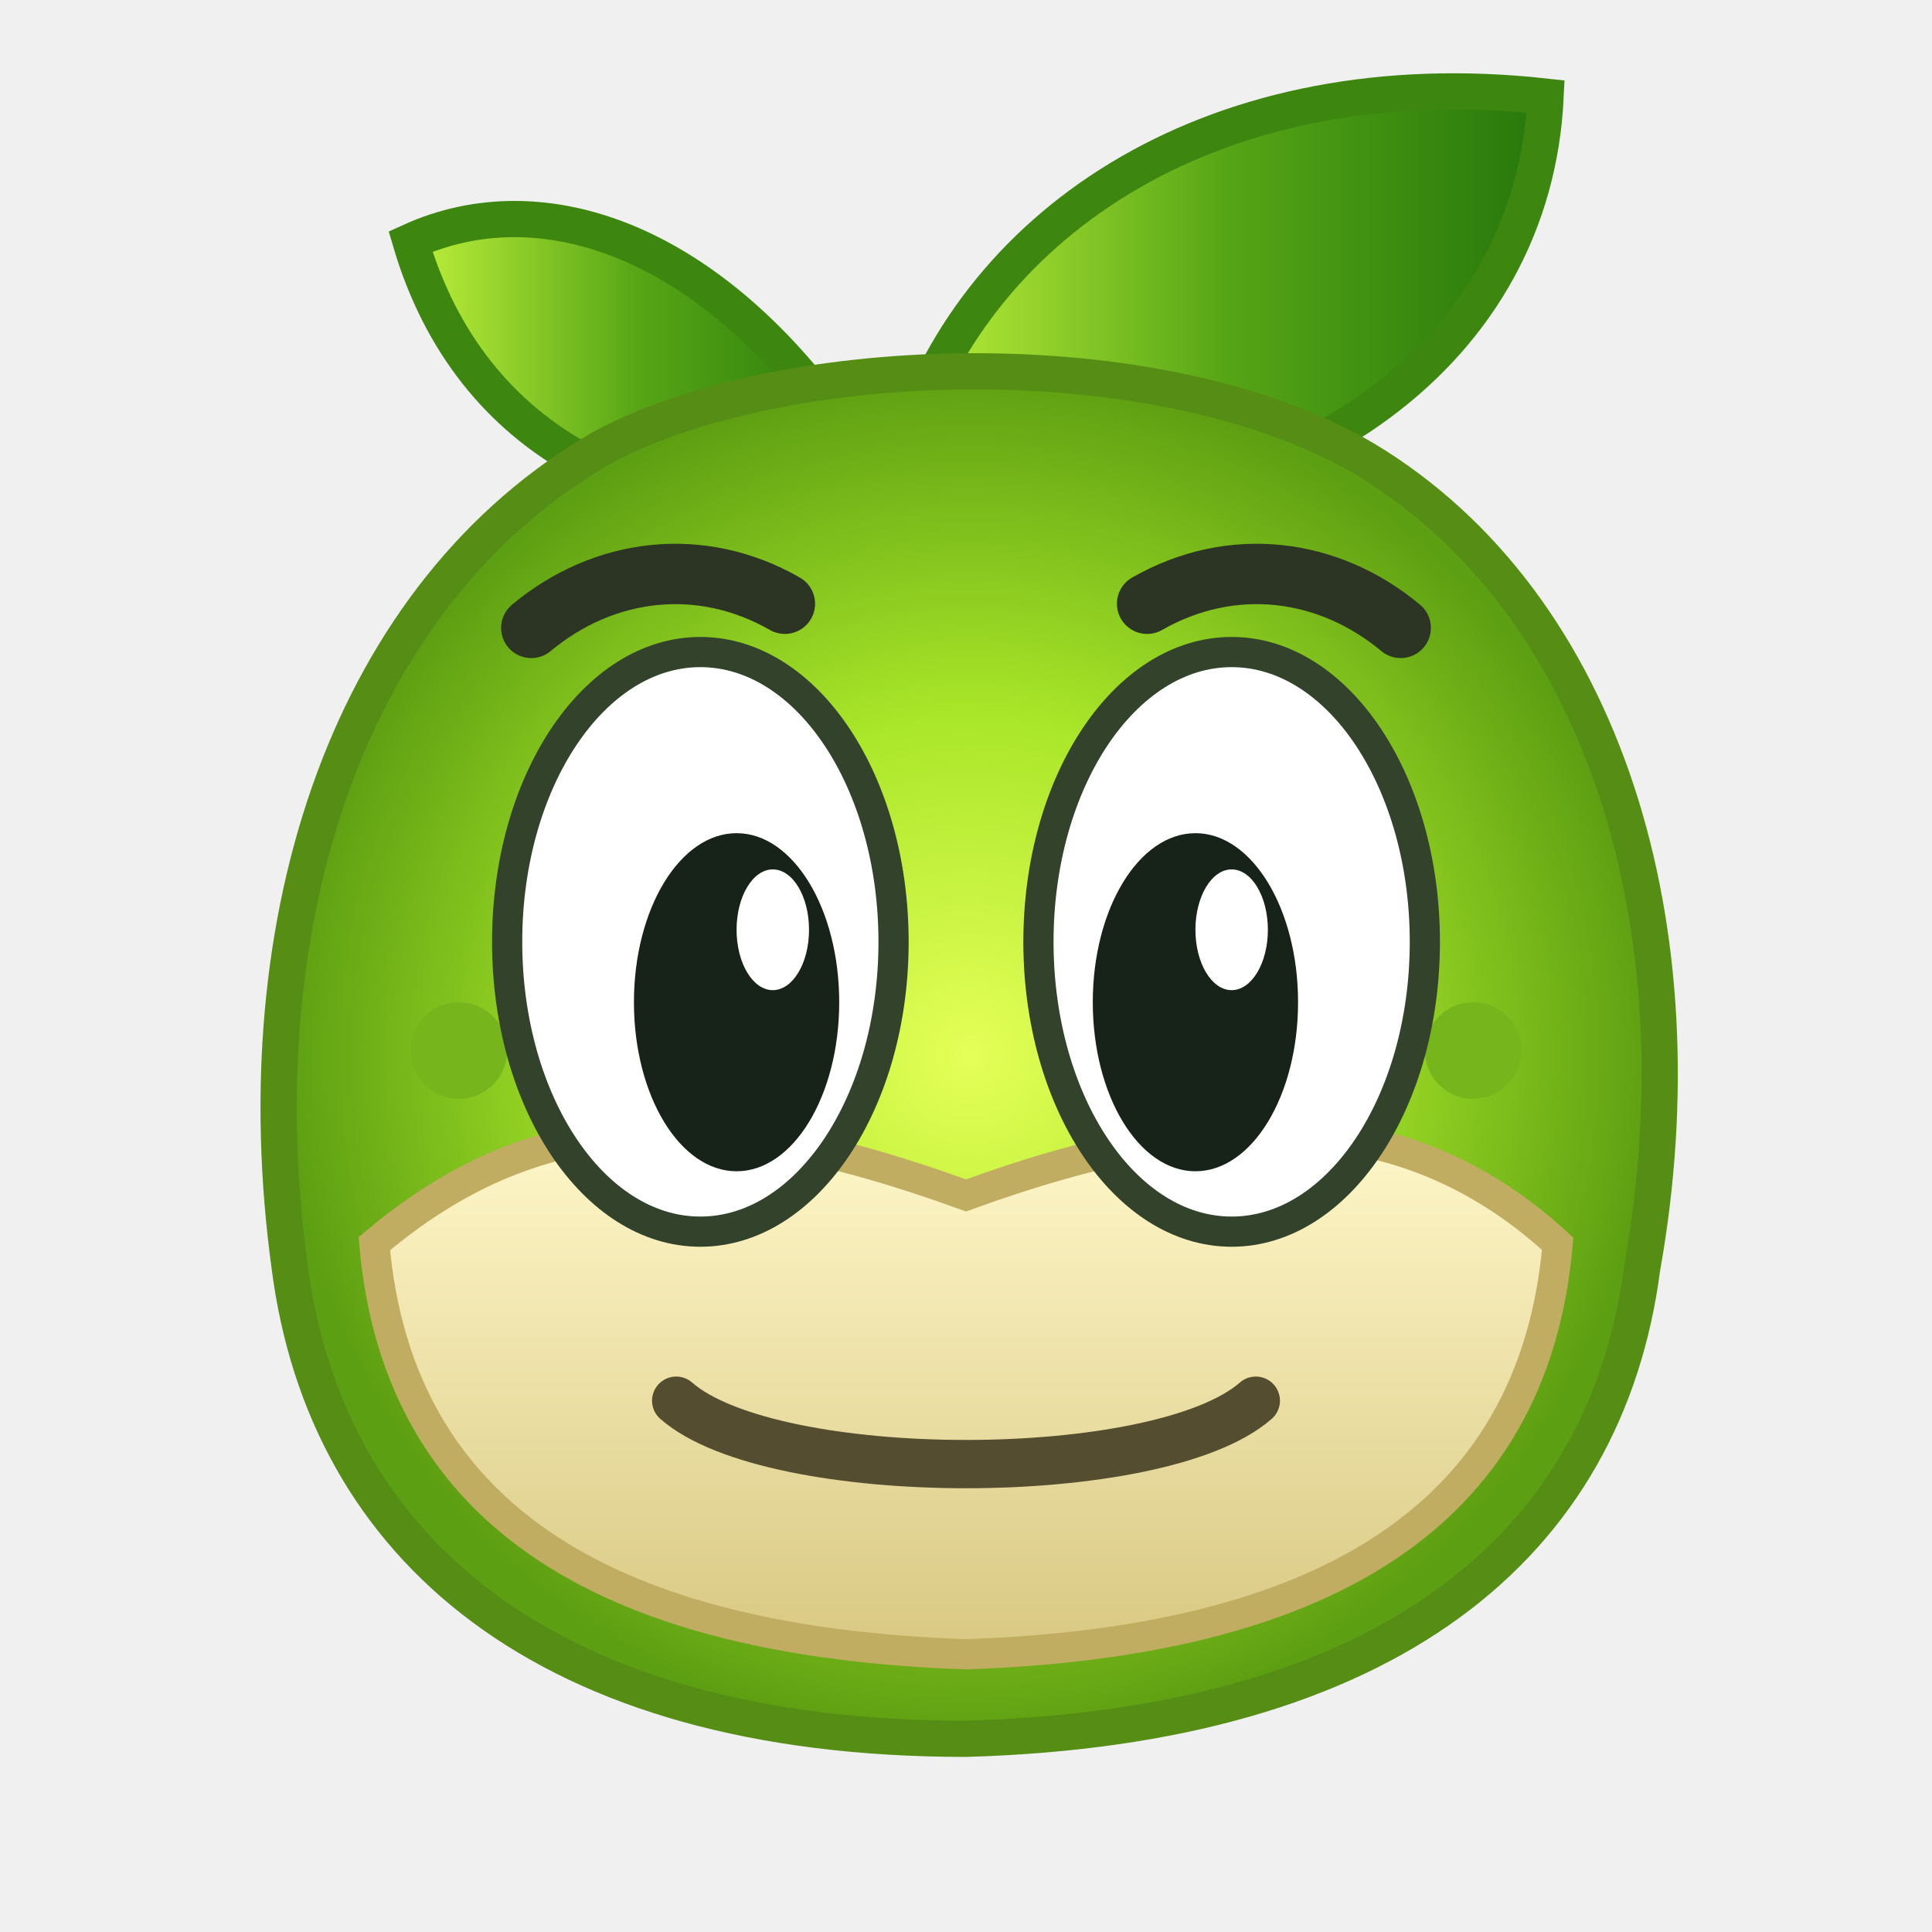
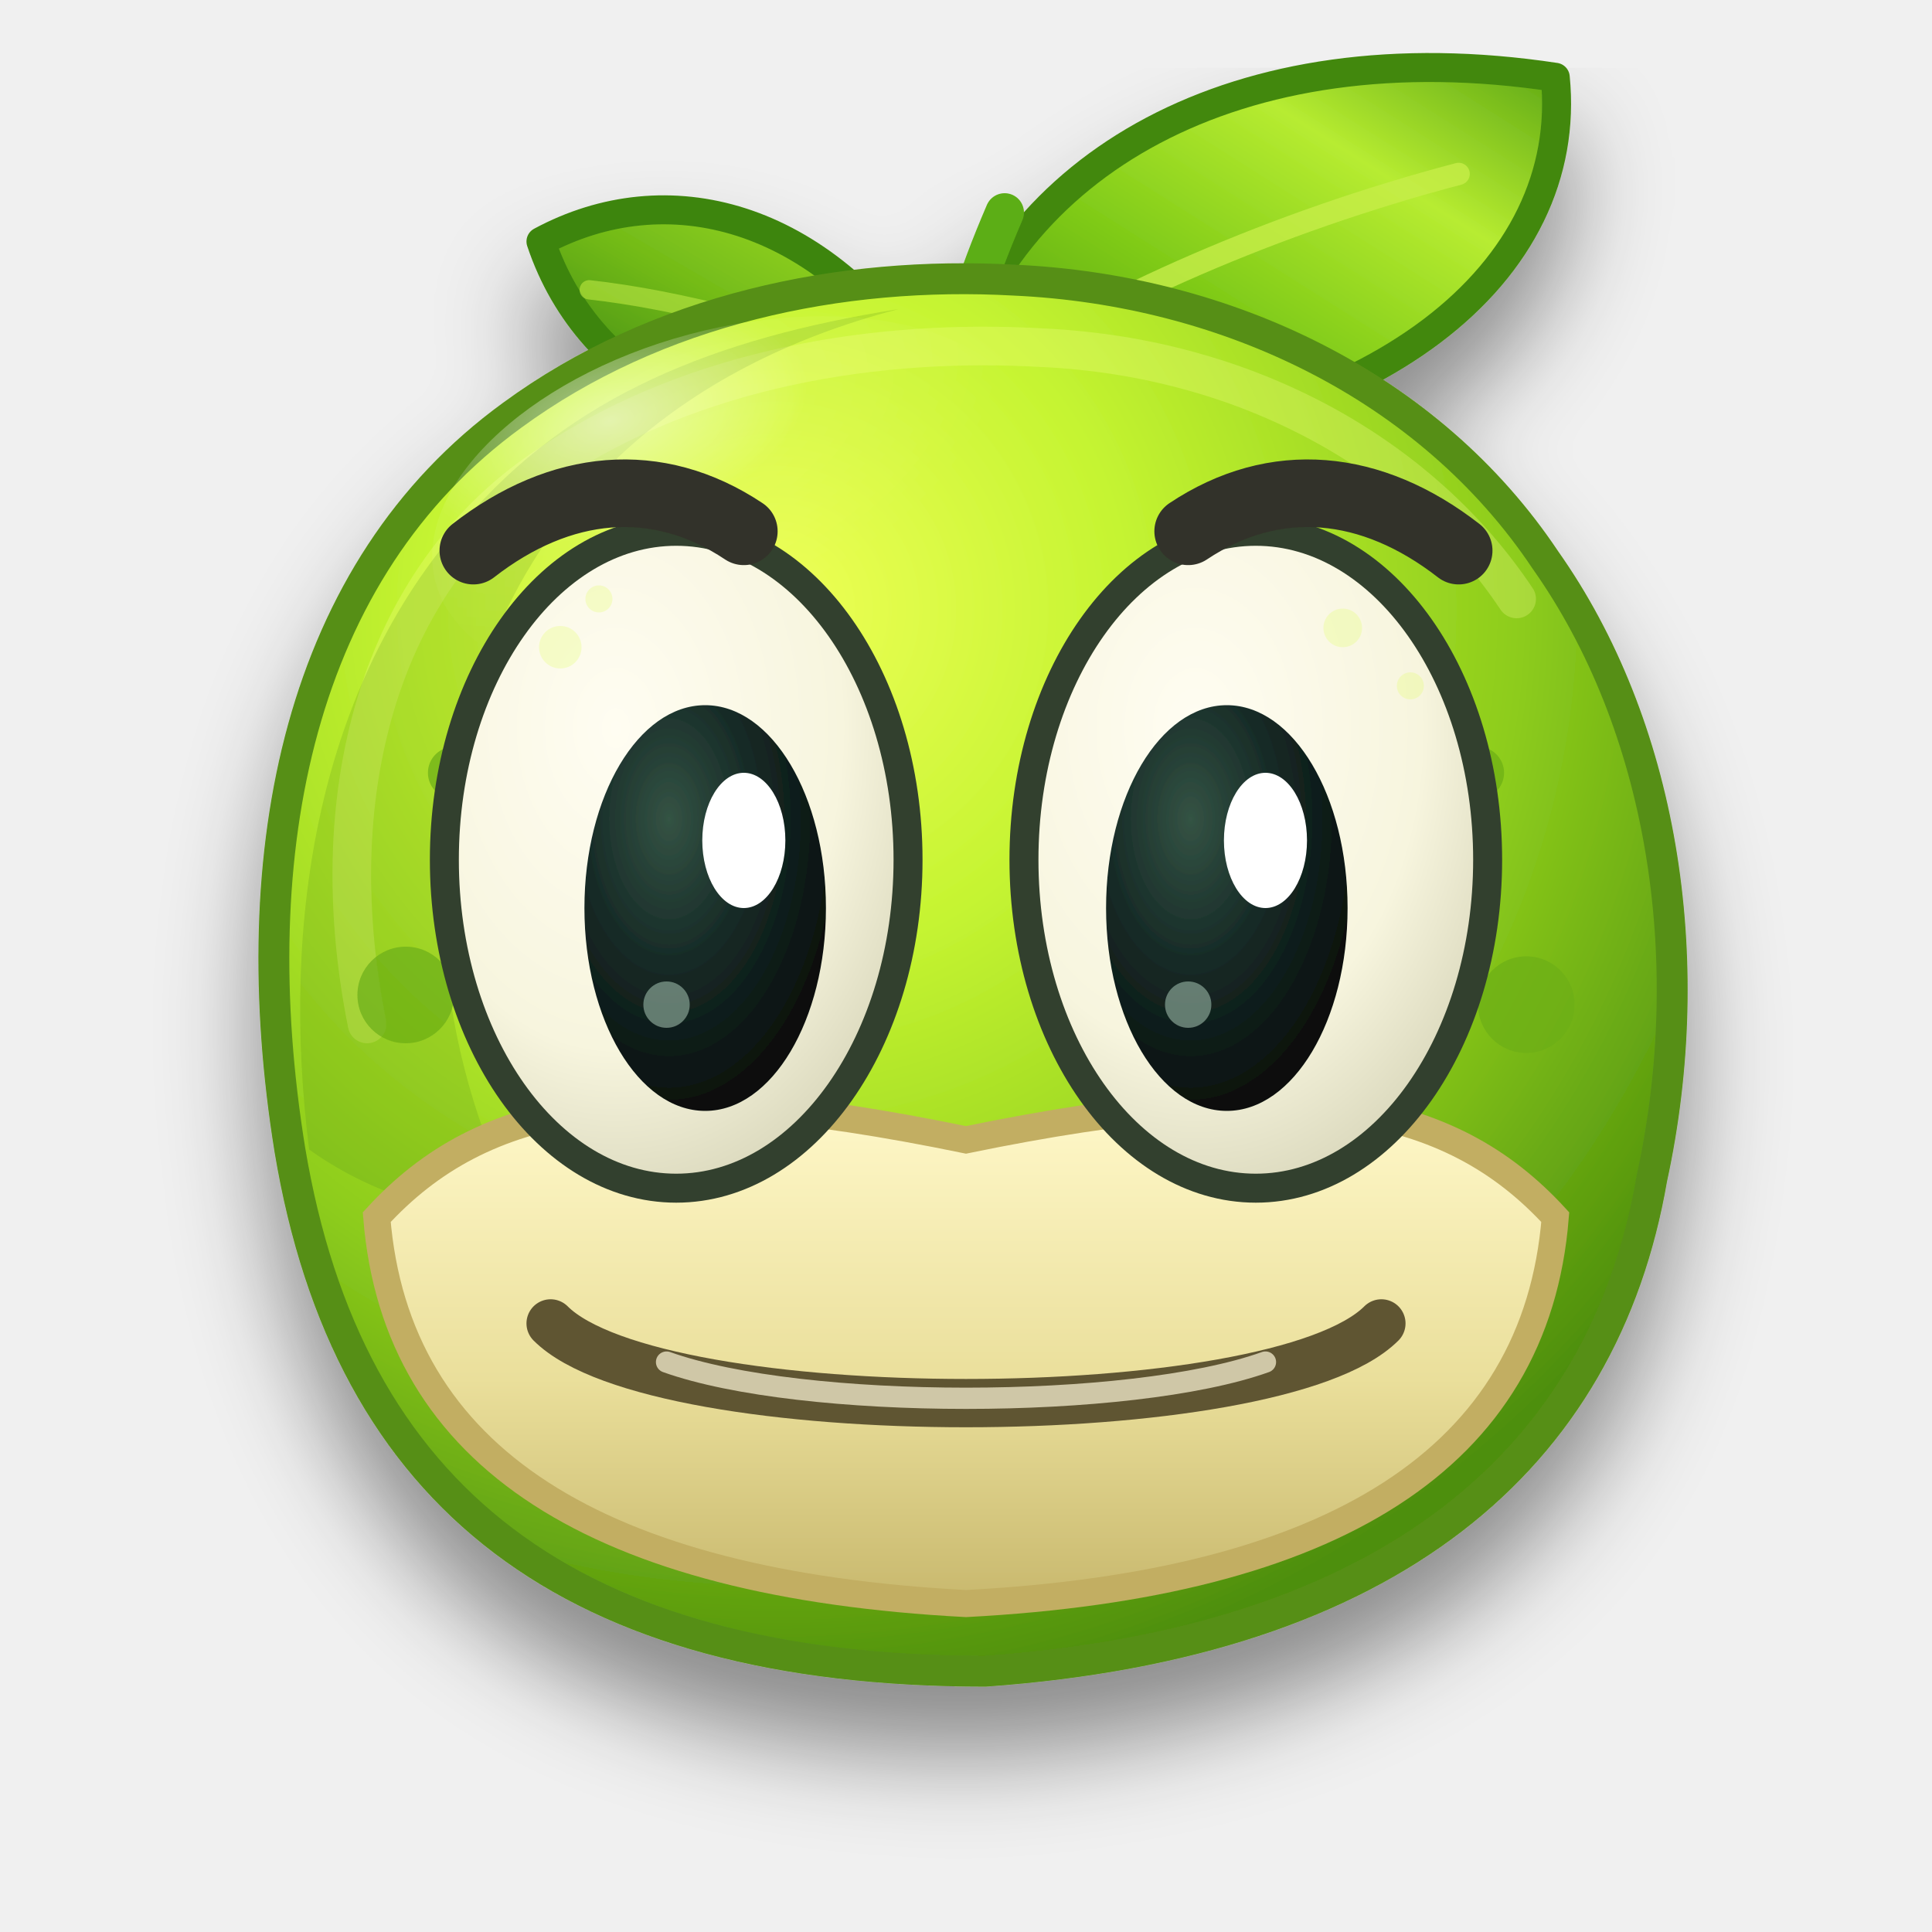
- <svg xmlns="http://www.w3.org/2000/svg" viewBox="0 0 160 160">
+ <svg xmlns="http://www.w3.org/2000/svg" width="200" height="200" viewBox="0 0 200 200">
  <defs>
-     <radialGradient id="b">
-       <stop stop-color="#e5ff58" />
-       <stop offset=".5" stop-color="#a9e629" />
-       <stop offset="1" stop-color="#5d9f12" />
+     <radialGradient id="body" cx="36%" cy="24%" r="78%">
+       <stop offset="0" stop-color="#efff57" />
+       <stop offset=".32" stop-color="#c5f431" />
+       <stop offset=".68" stop-color="#8dcc1c" />
+       <stop offset="1" stop-color="#4e8f0c" />
    </radialGradient>
-     <linearGradient id="m" x2="0" y2="1">
-       <stop stop-color="#fff7c9" />
-       <stop offset="1" stop-color="#d8c882" />
+     <radialGradient id="bodyGlow" cx="34%" cy="18%" r="65%">
+       <stop offset="0" stop-color="#ffffff" stop-opacity=".56" />
+       <stop offset=".5" stop-color="#ffffff" stop-opacity=".06" />
+       <stop offset="1" stop-color="#ffffff" stop-opacity="0" />
+     </radialGradient>
+     <linearGradient id="muzzle" x1="0" y1="0" x2="0" y2="1">
+       <stop offset="0" stop-color="#fff8c9" />
+       <stop offset=".55" stop-color="#eadf9b" />
+       <stop offset="1" stop-color="#c8b86d" />
    </linearGradient>
-     <linearGradient id="l">
-       <stop stop-color="#bff13b" />
-       <stop offset=".5" stop-color="#56a516" />
-       <stop offset="1" stop-color="#26770c" />
+     <linearGradient id="leafBig" x1="0" y1="1" x2="1" y2="0">
+       <stop offset="0" stop-color="#3d8b0e" />
+       <stop offset=".42" stop-color="#7fca18" />
+       <stop offset=".72" stop-color="#b7ec31" />
+       <stop offset="1" stop-color="#5da714" />
    </linearGradient>
+     <linearGradient id="leafSmall" x1="0" y1="1" x2="1" y2="0">
+       <stop offset="0" stop-color="#307a0d" />
+       <stop offset=".52" stop-color="#72ba18" />
+       <stop offset="1" stop-color="#a7e22a" />
+     </linearGradient>
+     <radialGradient id="eye" cx="37%" cy="30%" r="75%">
+       <stop offset="0" stop-color="#fffdf2" />
+       <stop offset=".65" stop-color="#f7f5de" />
+       <stop offset="1" stop-color="#d9d7bb" />
+     </radialGradient>
+     <radialGradient id="pupil" cx="35%" cy="28%" r="70%">
+       <stop offset="0" stop-color="#345344" />
+       <stop offset=".5" stop-color="#172b27" />
+       <stop offset="1" stop-color="#08110f" />
+     </radialGradient>
+     <filter id="shadow" x="-30%" y="-35%" width="160%" height="180%">
+       <feDropShadow dx="0" dy="7" stdDeviation="5" flood-color="#071108" flood-opacity=".42" />
+     </filter>
  </defs>
-   <path d="M75 37C81 18 101 5 128 8C127 29 108 43 81 43Z" fill="url(#l)" stroke="#3d8610" stroke-width="3" />
-   <path d="M70 36C59 20 45 15 34 20C39 37 54 44 72 42Z" fill="url(#l)" stroke="#3d8610" stroke-width="3" />
-   <path d="M24 105C20 76 29 49 50 37C65 29 96 28 113 38C133 50 141 77 136 105C133 128 115 143 80 144C45 144 27 128 24 105Z" fill="url(#b)" stroke="#568d15" stroke-width="3" />
-   <circle cx="38" cy="87" r="4" fill="#76b51c" />
-   <circle cx="45" cy="78" r="3" fill="#76b51c" />
-   <circle cx="122" cy="87" r="4" fill="#76b51c" />
-   <circle cx="115" cy="78" r="3" fill="#76b51c" />
-   <path d="M31 103C44 92 58 91 80 99C102 91 117 92 129 103C127 126 109 136 80 137C51 136 33 126 31 103Z" fill="url(#m)" stroke="#c1ad62" stroke-width="2.5" />
-   <ellipse cx="58" cy="78" rx="16" ry="24" fill="#fff" stroke="#33422b" stroke-width="2.5" />
-   <ellipse cx="102" cy="78" rx="16" ry="24" fill="#fff" stroke="#33422b" stroke-width="2.5" />
-   <ellipse cx="61" cy="83" rx="8.5" ry="14" fill="#172219" />
-   <ellipse cx="99" cy="83" rx="8.5" ry="14" fill="#172219" />
-   <ellipse cx="64" cy="77" rx="3" ry="5" fill="#fff" />
-   <ellipse cx="102" cy="77" rx="3" ry="5" fill="#fff" />
-   <path d="M44 52C50 47 58 46 65 50M95 50C102 46 110 47 116 52" fill="none" stroke="#2c3424" stroke-width="5" stroke-linecap="round" />
-   <path d="M56 116C64 123 96 123 104 116" fill="none" stroke="#554d2f" stroke-width="4" stroke-linecap="round" />
+   <g filter="url(#shadow)">
+     <path d="M98 40 C104 17 128 3 161 8 C163 28 143 45 107 47 C103 46 100 44 98 40Z" fill="url(#leafBig)" stroke="#42880f" stroke-width="3" stroke-linejoin="round" />
+     <path d="M96 39 C85 22 69 18 56 25 C61 40 77 48 96 44Z" fill="url(#leafSmall)" stroke="#3e850f" stroke-width="3" stroke-linejoin="round" />
+     <path d="M102 39 C114 31 132 23 151 18" fill="none" stroke="#c7ee48" stroke-width="2.3" stroke-linecap="round" opacity=".8" />
+     <path d="M95 39 C82 34 70 31 61 30" fill="none" stroke="#b6e43e" stroke-width="2" stroke-linecap="round" opacity=".65" />
+     <path d="M98 43 C99 35 101 29 104 22" fill="none" stroke="#5cae14" stroke-width="4" stroke-linecap="round" />
+     <path d="M30 119 C25 88 31 59 53 43 C68 32 87 28 105 29 C127 30 148 40 160 58 C172 75 176 99 171 122 C166 151 144 170 102 173 C59 173 36 155 30 119Z" fill="url(#body)" stroke="#568f15" stroke-width="3.2" />
+     <path d="M38 106 C33 81 40 59 57 48 C72 38 91 35 108 36 C129 37 147 47 157 62" fill="none" stroke="#f7ff8d" stroke-width="4" stroke-linecap="round" opacity=".27" />
+     <path d="M32 119 C29 95 33 71 48 54 C59 41 74 35 93 32 C70 38 55 52 49 72 C43 91 46 111 54 126 C47 126 39 124 32 119Z" fill="#417b0b" opacity=".17" />
+     <ellipse cx="76" cy="52" rx="32" ry="18" fill="url(#bodyGlow)" transform="rotate(-15 76 52)" />
+     <g fill="#6cae16" opacity=".72">
+       <circle cx="42" cy="103" r="5" />
+       <circle cx="49" cy="92" r="3.8" />
+       <circle cx="55" cy="111" r="3.2" />
+       <circle cx="158" cy="104" r="5" />
+       <circle cx="151" cy="92" r="3.8" />
+       <circle cx="145" cy="112" r="3.2" />
+       <circle cx="47" cy="80" r="2.7" />
+       <circle cx="153" cy="80" r="2.7" />
+     </g>
+     <path d="M39 126 C50 114 66 111 100 118 C134 111 150 114 161 126 C159 151 138 164 100 166 C62 164 41 151 39 126Z" fill="url(#muzzle)" stroke="#c2ae62" stroke-width="2.8" />
+     <ellipse cx="70" cy="89" rx="24" ry="34" fill="url(#eye)" stroke="#33402d" stroke-width="3" />
+     <ellipse cx="130" cy="89" rx="24" ry="34" fill="url(#eye)" stroke="#33402d" stroke-width="3" />
+     <ellipse cx="73" cy="94" rx="12.5" ry="21" fill="url(#pupil)" />
+     <ellipse cx="127" cy="94" rx="12.5" ry="21" fill="url(#pupil)" />
+     <ellipse cx="77" cy="87" rx="4.3" ry="7" fill="#ffffff" />
+     <ellipse cx="131" cy="87" rx="4.3" ry="7" fill="#ffffff" />
+     <circle cx="69" cy="104" r="2.4" fill="#9bb7a7" opacity=".6" />
+     <circle cx="123" cy="104" r="2.4" fill="#9bb7a7" opacity=".6" />
+     <path d="M49 57 C58 50 68 49 77 55" fill="none" stroke="#313329" stroke-width="7" stroke-linecap="round" />
+     <path d="M123 55 C132 49 142 50 151 57" fill="none" stroke="#313329" stroke-width="7" stroke-linecap="round" />
+     <path d="M57 137 C68 148 132 148 143 137" fill="none" stroke="#5f5433" stroke-width="5" stroke-linecap="round" />
+     <path d="M69 141 C83 146 117 146 131 141" fill="none" stroke="#fff8d8" stroke-width="2.2" stroke-linecap="round" opacity=".7" />
+     <g fill="#dfff55" opacity=".24">
+       <circle cx="58" cy="67" r="2.2" />
+       <circle cx="62" cy="62" r="1.4" />
+       <circle cx="139" cy="65" r="2" />
+       <circle cx="146" cy="71" r="1.4" />
+     </g>
+   </g>
</svg>
